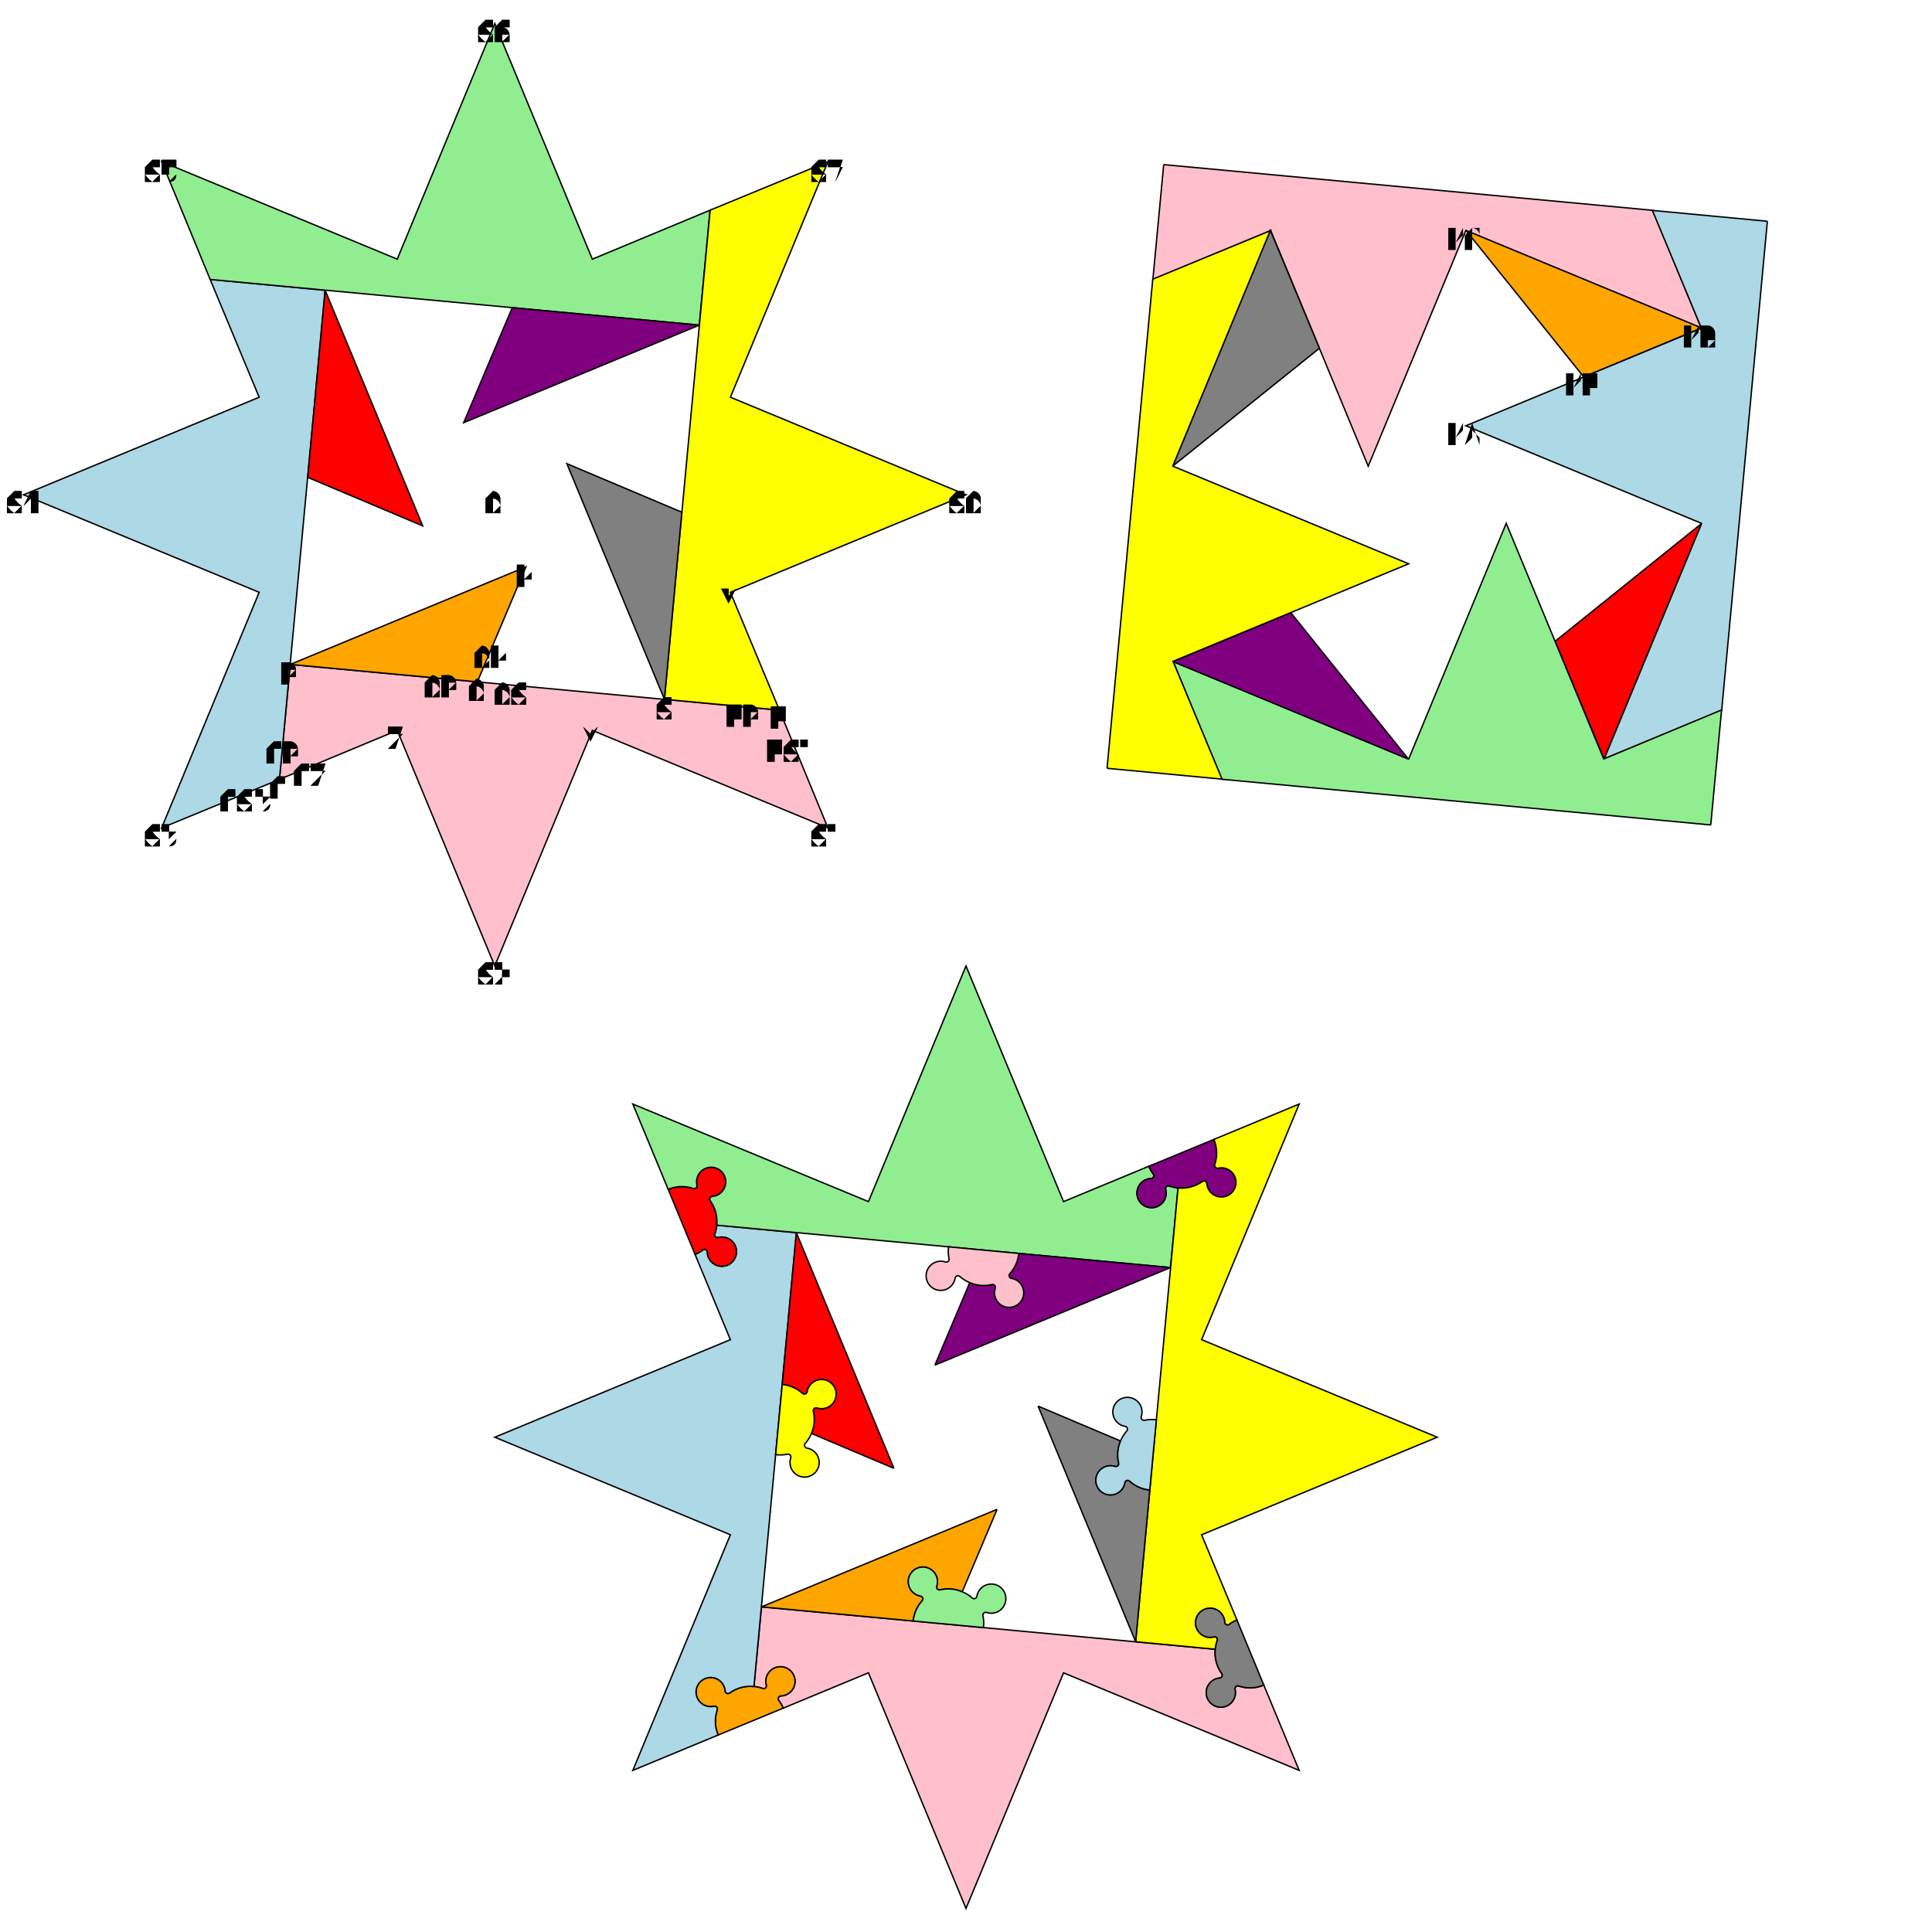
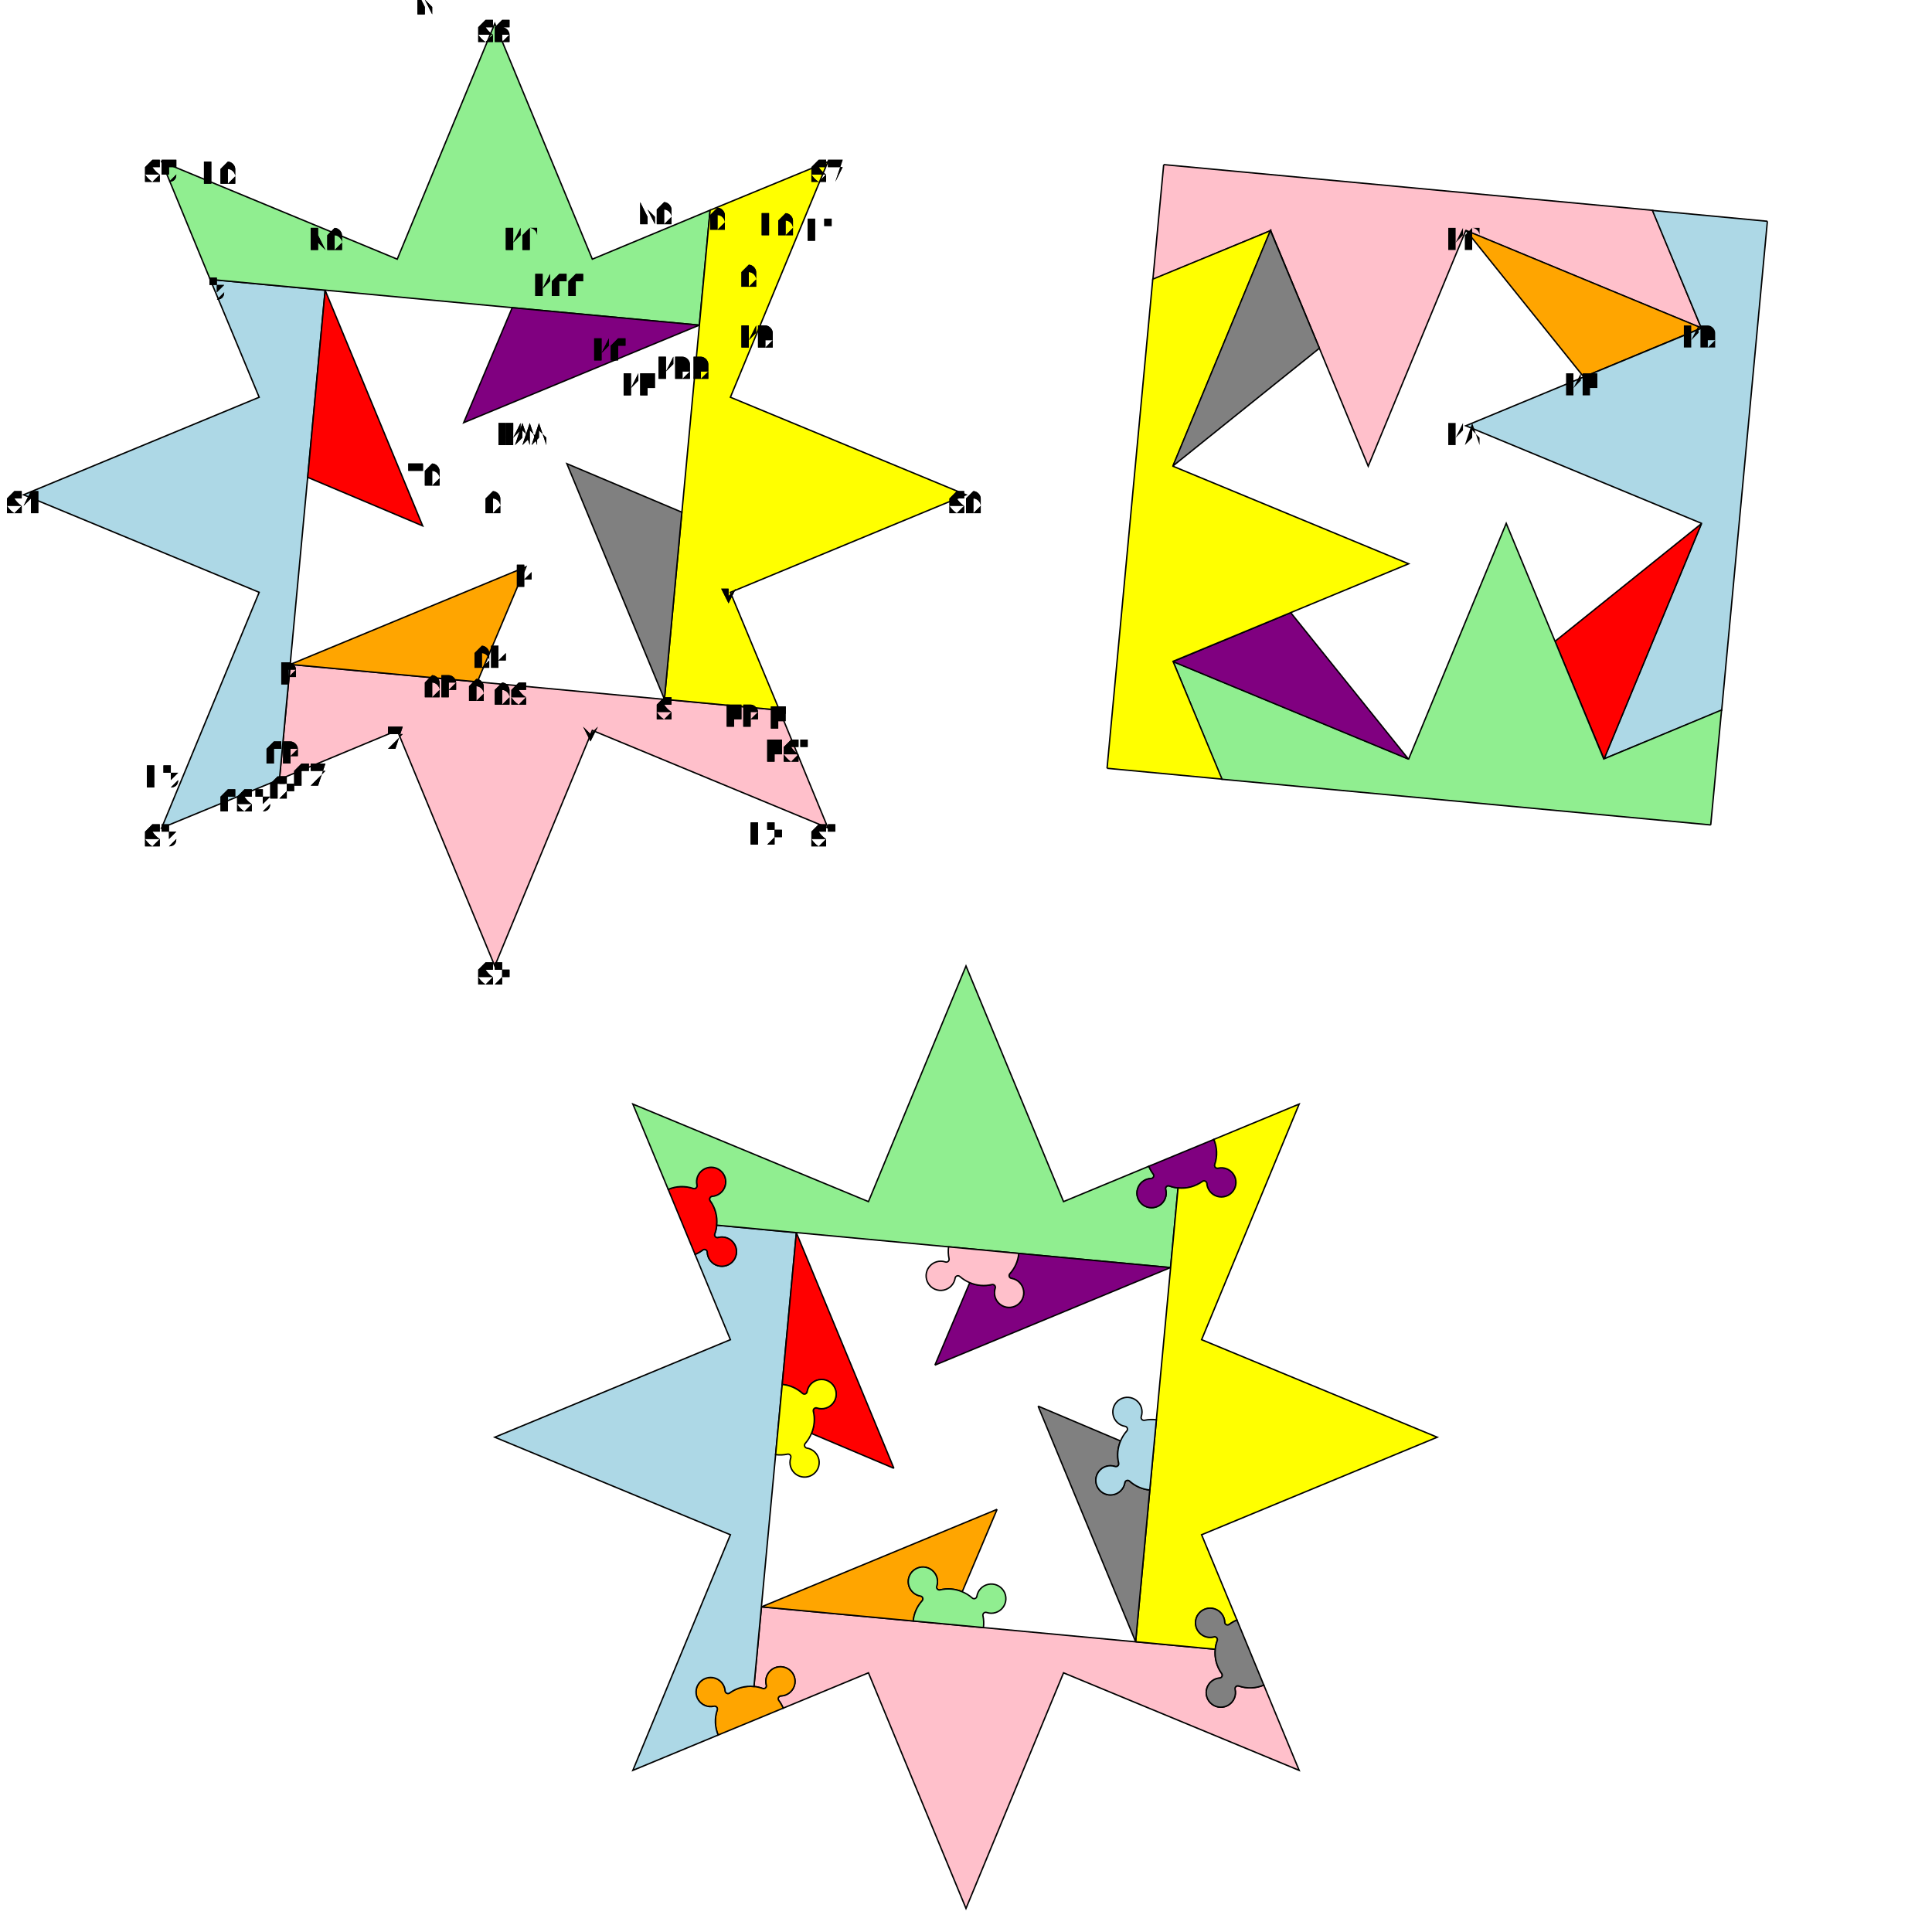
<svg xmlns="http://www.w3.org/2000/svg" version="1.1" width="800" height="800">
  <g transform="translate(400,400) scale(400)">
    <g transform="translate(0,0) scale(0.487805)">
      <g transform="translate(0,0)">
        <g transform="translate(-1.0,-1.0)">
          <g transform="rotate(0)">
            <g transform="scale(1,1)">
              <g transform="translate(0,0)">
                <g transform="rotate(0)">
                  <g transform="scale(1,1)">
                    <g transform="translate(0,0)">
                      <g transform="rotate(0)">
                        <path d="M -0.434 0.36 L -0.457 0.604 L -0.207 0.5 L 0.0 1 L 0.207 0.5 L 0.707 0.707 L 0.604 0.457 L -0.434 0.36" fill="pink" stroke="black" stroke-width="0.003" />
                      </g>
                    </g>
                    <g transform="translate(0,0)">
                      <g transform="rotate(0)">
                        <path d="M -0.434 0.36 L -0.037 0.397 L 0.066 0.153 L -0.434 0.36" fill="orange" stroke="black" stroke-width="0.003" />
                      </g>
                    </g>
                  </g>
                </g>
              </g>
              <g transform="translate(0,0)">
                <g transform="rotate(90)">
                  <g transform="scale(1,1)">
                    <g transform="translate(0,0)">
                      <g transform="rotate(0)">
                        <path d="M -0.434 0.36 L -0.457 0.604 L -0.207 0.5 L 0.0 1 L 0.207 0.5 L 0.707 0.707 L 0.604 0.457 L -0.434 0.36" fill="lightblue" stroke="black" stroke-width="0.003" />
                      </g>
                    </g>
                    <g transform="translate(0,0)">
                      <g transform="rotate(0)">
                        <path d="M -0.434 0.36 L -0.037 0.397 L 0.066 0.153 L -0.434 0.36" fill="red" stroke="black" stroke-width="0.003" />
                      </g>
                    </g>
                  </g>
                </g>
              </g>
              <g transform="translate(0,0)">
                <g transform="rotate(180)">
                  <g transform="scale(1,1)">
                    <g transform="translate(0,0)">
                      <g transform="rotate(0)">
                        <path d="M -0.434 0.36 L -0.457 0.604 L -0.207 0.5 L 0.0 1 L 0.207 0.5 L 0.707 0.707 L 0.604 0.457 L -0.434 0.36" fill="lightgreen" stroke="black" stroke-width="0.003" />
                      </g>
                    </g>
                    <g transform="translate(0,0)">
                      <g transform="rotate(0)">
                        <path d="M -0.434 0.36 L -0.037 0.397 L 0.066 0.153 L -0.434 0.36" fill="purple" stroke="black" stroke-width="0.003" />
                      </g>
                    </g>
                  </g>
                </g>
              </g>
              <g transform="translate(0,0)">
                <g transform="rotate(270)">
                  <g transform="scale(1,1)">
                    <g transform="translate(0,0)">
                      <g transform="rotate(0)">
                        <path d="M -0.434 0.36 L -0.457 0.604 L -0.207 0.5 L 0.0 1 L 0.207 0.5 L 0.707 0.707 L 0.604 0.457 L -0.434 0.36" fill="yellow" stroke="black" stroke-width="0.003" />
                      </g>
                    </g>
                    <g transform="translate(0,0)">
                      <g transform="rotate(0)">
                        <path d="M -0.434 0.36 L -0.037 0.397 L 0.066 0.153 L -0.434 0.36" fill="gray" stroke="black" stroke-width="0.003" />
                      </g>
                    </g>
                  </g>
                </g>
              </g>
            </g>
          </g>
        </g>
        <g transform="translate(1.0,-1.0)">
          <g transform="rotate(0)">
            <g transform="scale(1,1)">
              <g transform="translate(0,0)">
                <g transform="rotate(0)">
                  <g transform="scale(1,1)">
                    <g transform="translate(-0.1464466,-1.06066)">
                      <g transform="rotate(0)">
                        <g transform="scale(1,1)">
                          <g transform="translate(0,0)">
                            <g transform="rotate(0)">
                              <path d="M -0.434 0.36 L -0.457 0.604 L -0.207 0.5 L 0.0 1 L 0.207 0.5 L 0.707 0.707 L 0.604 0.457 L -0.434 0.36" fill="pink" stroke="black" stroke-width="0.003" />
                            </g>
                          </g>
                        </g>
                      </g>
                    </g>
                    <g transform="translate(0,0)">
                      <g transform="rotate(0)">
                        <path d="M 0.311 -0.25 L 0.561 -0.354 L 0.061 -0.561 L 0.311 -0.25" fill="orange" stroke="black" stroke-width="0.003" />
                      </g>
                    </g>
                  </g>
                </g>
              </g>
              <g transform="translate(0,0)">
                <g transform="rotate(90)">
                  <g transform="scale(1,1)">
                    <g transform="translate(-0.1464466,-1.06066)">
                      <g transform="rotate(0)">
                        <g transform="scale(1,1)">
                          <g transform="translate(0,0)">
                            <g transform="rotate(0)">
                              <path d="M -0.434 0.36 L -0.457 0.604 L -0.207 0.5 L 0.0 1 L 0.207 0.5 L 0.707 0.707 L 0.604 0.457 L -0.434 0.36" fill="lightblue" stroke="black" stroke-width="0.003" />
                            </g>
                          </g>
                        </g>
                      </g>
                    </g>
                    <g transform="translate(0,0)">
                      <g transform="rotate(0)">
                        <path d="M 0.311 -0.25 L 0.561 -0.354 L 0.061 -0.561 L 0.311 -0.25" fill="red" stroke="black" stroke-width="0.003" />
                      </g>
                    </g>
                  </g>
                </g>
              </g>
              <g transform="translate(0,0)">
                <g transform="rotate(180)">
                  <g transform="scale(1,1)">
                    <g transform="translate(-0.1464466,-1.06066)">
                      <g transform="rotate(0)">
                        <g transform="scale(1,1)">
                          <g transform="translate(0,0)">
                            <g transform="rotate(0)">
                              <path d="M -0.434 0.36 L -0.457 0.604 L -0.207 0.5 L 0.0 1 L 0.207 0.5 L 0.707 0.707 L 0.604 0.457 L -0.434 0.36" fill="lightgreen" stroke="black" stroke-width="0.003" />
                            </g>
                          </g>
                        </g>
                      </g>
                    </g>
                    <g transform="translate(0,0)">
                      <g transform="rotate(0)">
                        <path d="M 0.311 -0.25 L 0.561 -0.354 L 0.061 -0.561 L 0.311 -0.25" fill="purple" stroke="black" stroke-width="0.003" />
                      </g>
                    </g>
                  </g>
                </g>
              </g>
              <g transform="translate(0,0)">
                <g transform="rotate(270)">
                  <g transform="scale(1,1)">
                    <g transform="translate(-0.1464466,-1.06066)">
                      <g transform="rotate(0)">
                        <g transform="scale(1,1)">
                          <g transform="translate(0,0)">
                            <g transform="rotate(0)">
                              <path d="M -0.434 0.36 L -0.457 0.604 L -0.207 0.5 L 0.0 1 L 0.207 0.5 L 0.707 0.707 L 0.604 0.457 L -0.434 0.36" fill="yellow" stroke="black" stroke-width="0.003" />
                            </g>
                          </g>
                        </g>
                      </g>
                    </g>
                    <g transform="translate(0,0)">
                      <g transform="rotate(0)">
                        <path d="M 0.311 -0.25 L 0.561 -0.354 L 0.061 -0.561 L 0.311 -0.25" fill="gray" stroke="black" stroke-width="0.003" />
                      </g>
                    </g>
                  </g>
                </g>
              </g>
            </g>
          </g>
        </g>
        <g transform="translate(0.0,1.0)">
          <g transform="rotate(0)">
            <g transform="scale(1,1)">
              <g transform="translate(0,0)">
                <g transform="rotate(0)">
                  <g transform="scale(1,1)">
                    <g transform="translate(0,0)">
                      <g transform="rotate(0)">
                        <path d="M -0.434 0.36 L -0.45 0.529 A 0.075 0.075 0 0 1 -0.432 0.533 A 0.006 0.006 0 0 0 -0.424 0.525 A 0.031 0.031 0 1 1 -0.392 0.549 A 0.006 0.006 0 0 0 -0.397 0.559 A 0.075 0.075 0 0 1 -0.388 0.575 L -0.207 0.5 L 0.0 1 L 0.207 0.5 L 0.707 0.707 L 0.632 0.526 A 0.075 0.075 0 0 1 0.579 0.528 A 0.006 0.006 0 0 0 0.571 0.535 A 0.031 0.031 0 1 1 0.539 0.511 A 0.006 0.006 0 0 0 0.543 0.502 A 0.075 0.075 0 0 1 0.529 0.45 L -0.434 0.36" fill="pink" stroke="black" stroke-width="0.003" />
                      </g>
                    </g>
                    <g transform="translate(0,0)">
                      <g transform="rotate(0)">
                        <path d="M -0.45 0.529 A 0.075 0.075 0 0 1 -0.432 0.533 A 0.006 0.006 0 0 0 -0.424 0.525 A 0.031 0.031 0 1 1 -0.392 0.549 A 0.006 0.006 0 0 0 -0.397 0.559 A 0.075 0.075 0 0 1 -0.388 0.575 L -0.526 0.632 A 0.075 0.075 0 0 1 -0.528 0.579 A 0.006 0.006 0 0 0 -0.535 0.571 A 0.031 0.031 0 1 1 -0.511 0.539 A 0.006 0.006 0 0 0 -0.502 0.543 A 0.075 0.075 0 0 1 -0.45 0.529" fill="orange" stroke="black" stroke-width="0.003" />
                      </g>
                    </g>
                    <g transform="translate(0,0)">
                      <g transform="rotate(0)">
                        <path d="M 0.066 0.153 L -0.434 0.36 L -0.112 0.39 A 0.075 0.075 0 0 1 -0.093 0.347 A 0.006 0.006 0 0 0 -0.097 0.337 A 0.031 0.031 0 1 1 -0.062 0.316 A 0.006 0.006 0 0 0 -0.055 0.324 A 0.075 0.075 0 0 1 -0.008 0.328 L 0.066 0.153" fill="orange" stroke="black" stroke-width="0.003" />
                      </g>
                    </g>
                    <g transform="translate(0,0)">
                      <g transform="rotate(0)">
                        <path d="M -0.112 0.39 A 0.075 0.075 0 0 1 -0.093 0.347 A 0.006 0.006 0 0 0 -0.097 0.337 A 0.031 0.031 0 1 1 -0.062 0.316 A 0.006 0.006 0 0 0 -0.055 0.324 A 0.075 0.075 0 0 1 -0.008 0.328 A 0.075 0.075 0 0 1 0.013 0.341 A 0.006 0.006 0 0 0 0.023 0.338 A 0.031 0.031 0 1 1 0.044 0.372 A 0.006 0.006 0 0 0 0.036 0.379 A 0.075 0.075 0 0 1 0.037 0.404 L -0.112 0.39" fill="lightgreen" stroke="black" stroke-width="0.003" />
                      </g>
                    </g>
                  </g>
                </g>
              </g>
              <g transform="translate(0,0)">
                <g transform="rotate(90)">
                  <g transform="scale(1,1)">
                    <g transform="translate(0,0)">
                      <g transform="rotate(0)">
                        <path d="M -0.434 0.36 L -0.45 0.529 A 0.075 0.075 0 0 1 -0.432 0.533 A 0.006 0.006 0 0 0 -0.424 0.525 A 0.031 0.031 0 1 1 -0.392 0.549 A 0.006 0.006 0 0 0 -0.397 0.559 A 0.075 0.075 0 0 1 -0.388 0.575 L -0.207 0.5 L 0.0 1 L 0.207 0.5 L 0.707 0.707 L 0.632 0.526 A 0.075 0.075 0 0 1 0.579 0.528 A 0.006 0.006 0 0 0 0.571 0.535 A 0.031 0.031 0 1 1 0.539 0.511 A 0.006 0.006 0 0 0 0.543 0.502 A 0.075 0.075 0 0 1 0.529 0.45 L -0.434 0.36" fill="lightblue" stroke="black" stroke-width="0.003" />
                      </g>
                    </g>
                    <g transform="translate(0,0)">
                      <g transform="rotate(0)">
                        <path d="M -0.45 0.529 A 0.075 0.075 0 0 1 -0.432 0.533 A 0.006 0.006 0 0 0 -0.424 0.525 A 0.031 0.031 0 1 1 -0.392 0.549 A 0.006 0.006 0 0 0 -0.397 0.559 A 0.075 0.075 0 0 1 -0.388 0.575 L -0.526 0.632 A 0.075 0.075 0 0 1 -0.528 0.579 A 0.006 0.006 0 0 0 -0.535 0.571 A 0.031 0.031 0 1 1 -0.511 0.539 A 0.006 0.006 0 0 0 -0.502 0.543 A 0.075 0.075 0 0 1 -0.45 0.529" fill="red" stroke="black" stroke-width="0.003" />
                      </g>
                    </g>
                    <g transform="translate(0,0)">
                      <g transform="rotate(0)">
                        <path d="M 0.066 0.153 L -0.434 0.36 L -0.112 0.39 A 0.075 0.075 0 0 1 -0.093 0.347 A 0.006 0.006 0 0 0 -0.097 0.337 A 0.031 0.031 0 1 1 -0.062 0.316 A 0.006 0.006 0 0 0 -0.055 0.324 A 0.075 0.075 0 0 1 -0.008 0.328 L 0.066 0.153" fill="red" stroke="black" stroke-width="0.003" />
                      </g>
                    </g>
                    <g transform="translate(0,0)">
                      <g transform="rotate(0)">
                        <path d="M -0.112 0.39 A 0.075 0.075 0 0 1 -0.093 0.347 A 0.006 0.006 0 0 0 -0.097 0.337 A 0.031 0.031 0 1 1 -0.062 0.316 A 0.006 0.006 0 0 0 -0.055 0.324 A 0.075 0.075 0 0 1 -0.008 0.328 A 0.075 0.075 0 0 1 0.013 0.341 A 0.006 0.006 0 0 0 0.023 0.338 A 0.031 0.031 0 1 1 0.044 0.372 A 0.006 0.006 0 0 0 0.036 0.379 A 0.075 0.075 0 0 1 0.037 0.404 L -0.112 0.39" fill="yellow" stroke="black" stroke-width="0.003" />
                      </g>
                    </g>
                  </g>
                </g>
              </g>
              <g transform="translate(0,0)">
                <g transform="rotate(180)">
                  <g transform="scale(1,1)">
                    <g transform="translate(0,0)">
                      <g transform="rotate(0)">
                        <path d="M -0.434 0.36 L -0.45 0.529 A 0.075 0.075 0 0 1 -0.432 0.533 A 0.006 0.006 0 0 0 -0.424 0.525 A 0.031 0.031 0 1 1 -0.392 0.549 A 0.006 0.006 0 0 0 -0.397 0.559 A 0.075 0.075 0 0 1 -0.388 0.575 L -0.207 0.5 L 0.0 1 L 0.207 0.5 L 0.707 0.707 L 0.632 0.526 A 0.075 0.075 0 0 1 0.579 0.528 A 0.006 0.006 0 0 0 0.571 0.535 A 0.031 0.031 0 1 1 0.539 0.511 A 0.006 0.006 0 0 0 0.543 0.502 A 0.075 0.075 0 0 1 0.529 0.45 L -0.434 0.36" fill="lightgreen" stroke="black" stroke-width="0.003" />
                      </g>
                    </g>
                    <g transform="translate(0,0)">
                      <g transform="rotate(0)">
                        <path d="M -0.45 0.529 A 0.075 0.075 0 0 1 -0.432 0.533 A 0.006 0.006 0 0 0 -0.424 0.525 A 0.031 0.031 0 1 1 -0.392 0.549 A 0.006 0.006 0 0 0 -0.397 0.559 A 0.075 0.075 0 0 1 -0.388 0.575 L -0.526 0.632 A 0.075 0.075 0 0 1 -0.528 0.579 A 0.006 0.006 0 0 0 -0.535 0.571 A 0.031 0.031 0 1 1 -0.511 0.539 A 0.006 0.006 0 0 0 -0.502 0.543 A 0.075 0.075 0 0 1 -0.45 0.529" fill="purple" stroke="black" stroke-width="0.003" />
                      </g>
                    </g>
                    <g transform="translate(0,0)">
                      <g transform="rotate(0)">
                        <path d="M 0.066 0.153 L -0.434 0.36 L -0.112 0.39 A 0.075 0.075 0 0 1 -0.093 0.347 A 0.006 0.006 0 0 0 -0.097 0.337 A 0.031 0.031 0 1 1 -0.062 0.316 A 0.006 0.006 0 0 0 -0.055 0.324 A 0.075 0.075 0 0 1 -0.008 0.328 L 0.066 0.153" fill="purple" stroke="black" stroke-width="0.003" />
                      </g>
                    </g>
                    <g transform="translate(0,0)">
                      <g transform="rotate(0)">
                        <path d="M -0.112 0.39 A 0.075 0.075 0 0 1 -0.093 0.347 A 0.006 0.006 0 0 0 -0.097 0.337 A 0.031 0.031 0 1 1 -0.062 0.316 A 0.006 0.006 0 0 0 -0.055 0.324 A 0.075 0.075 0 0 1 -0.008 0.328 A 0.075 0.075 0 0 1 0.013 0.341 A 0.006 0.006 0 0 0 0.023 0.338 A 0.031 0.031 0 1 1 0.044 0.372 A 0.006 0.006 0 0 0 0.036 0.379 A 0.075 0.075 0 0 1 0.037 0.404 L -0.112 0.39" fill="pink" stroke="black" stroke-width="0.003" />
                      </g>
                    </g>
                  </g>
                </g>
              </g>
              <g transform="translate(0,0)">
                <g transform="rotate(270)">
                  <g transform="scale(1,1)">
                    <g transform="translate(0,0)">
                      <g transform="rotate(0)">
                        <path d="M -0.434 0.36 L -0.45 0.529 A 0.075 0.075 0 0 1 -0.432 0.533 A 0.006 0.006 0 0 0 -0.424 0.525 A 0.031 0.031 0 1 1 -0.392 0.549 A 0.006 0.006 0 0 0 -0.397 0.559 A 0.075 0.075 0 0 1 -0.388 0.575 L -0.207 0.5 L 0.0 1 L 0.207 0.5 L 0.707 0.707 L 0.632 0.526 A 0.075 0.075 0 0 1 0.579 0.528 A 0.006 0.006 0 0 0 0.571 0.535 A 0.031 0.031 0 1 1 0.539 0.511 A 0.006 0.006 0 0 0 0.543 0.502 A 0.075 0.075 0 0 1 0.529 0.45 L -0.434 0.36" fill="yellow" stroke="black" stroke-width="0.003" />
                      </g>
                    </g>
                    <g transform="translate(0,0)">
                      <g transform="rotate(0)">
                        <path d="M -0.45 0.529 A 0.075 0.075 0 0 1 -0.432 0.533 A 0.006 0.006 0 0 0 -0.424 0.525 A 0.031 0.031 0 1 1 -0.392 0.549 A 0.006 0.006 0 0 0 -0.397 0.559 A 0.075 0.075 0 0 1 -0.388 0.575 L -0.526 0.632 A 0.075 0.075 0 0 1 -0.528 0.579 A 0.006 0.006 0 0 0 -0.535 0.571 A 0.031 0.031 0 1 1 -0.511 0.539 A 0.006 0.006 0 0 0 -0.502 0.543 A 0.075 0.075 0 0 1 -0.45 0.529" fill="gray" stroke="black" stroke-width="0.003" />
                      </g>
                    </g>
                    <g transform="translate(0,0)">
                      <g transform="rotate(0)">
                        <path d="M 0.066 0.153 L -0.434 0.36 L -0.112 0.39 A 0.075 0.075 0 0 1 -0.093 0.347 A 0.006 0.006 0 0 0 -0.097 0.337 A 0.031 0.031 0 1 1 -0.062 0.316 A 0.006 0.006 0 0 0 -0.055 0.324 A 0.075 0.075 0 0 1 -0.008 0.328 L 0.066 0.153" fill="gray" stroke="black" stroke-width="0.003" />
                      </g>
                    </g>
                    <g transform="translate(0,0)">
                      <g transform="rotate(0)">
                        <path d="M -0.112 0.39 A 0.075 0.075 0 0 1 -0.093 0.347 A 0.006 0.006 0 0 0 -0.097 0.337 A 0.031 0.031 0 1 1 -0.062 0.316 A 0.006 0.006 0 0 0 -0.055 0.324 A 0.075 0.075 0 0 1 -0.008 0.328 A 0.075 0.075 0 0 1 0.013 0.341 A 0.006 0.006 0 0 0 0.023 0.338 A 0.031 0.031 0 1 1 0.044 0.372 A 0.006 0.006 0 0 0 0.036 0.379 A 0.075 0.075 0 0 1 0.037 0.404 L -0.112 0.39" fill="lightblue" stroke="black" stroke-width="0.003" />
                      </g>
                    </g>
                  </g>
                </g>
              </g>
            </g>
          </g>
        </g>
        <g transform="translate(-1.0,-1.0)">
          <g transform="rotate(0)">
            <g transform="scale(1,1)">
              <text font-family="monospace" x="1" y="0" text-anchor="middle" dominant-baseline="hanging" font-size="0.06">S0</text>
              <text font-family="monospace" x="0.707" y="0.707" text-anchor="middle" dominant-baseline="hanging" font-size="0.06">S1</text>
              <text font-family="monospace" x="0" y="1" text-anchor="middle" dominant-baseline="hanging" font-size="0.06">S2</text>
              <text font-family="monospace" x="-0.707" y="0.707" text-anchor="middle" dominant-baseline="hanging" font-size="0.06">S3</text>
              <text font-family="monospace" x="-1" y="0" text-anchor="middle" dominant-baseline="hanging" font-size="0.06">S4</text>
              <text font-family="monospace" x="-0.707" y="-0.707" text-anchor="middle" dominant-baseline="hanging" font-size="0.06">S5</text>
              <text font-family="monospace" x="0" y="-1" text-anchor="middle" dominant-baseline="hanging" font-size="0.06">S6</text>
              <text font-family="monospace" x="0.707" y="-0.707" text-anchor="middle" dominant-baseline="hanging" font-size="0.06">S7</text>
              <text font-family="monospace" x="0" y="0" text-anchor="middle" dominant-baseline="hanging" font-size="0.06">O</text>
              <text font-family="monospace" x="0.5" y="0.207" text-anchor="middle" dominant-baseline="hanging" font-size="0.06">X</text>
              <text font-family="monospace" x="0.207" y="0.5" text-anchor="middle" dominant-baseline="hanging" font-size="0.06">Y</text>
              <text font-family="monospace" x="-0.207" y="0.5" text-anchor="middle" dominant-baseline="hanging" font-size="0.06">Z</text>
              <text font-family="monospace" x="0.604" y="0.457" text-anchor="middle" dominant-baseline="hanging" font-size="0.06">F</text>
              <text font-family="monospace" x="-0.457" y="0.604" text-anchor="middle" dominant-baseline="hanging" font-size="0.06">G</text>
              <text font-family="monospace" x="-0.434" y="0.36" text-anchor="middle" dominant-baseline="hanging" font-size="0.06">P</text>
              <text font-family="monospace" x="-0.037" y="0.397" text-anchor="middle" dominant-baseline="hanging" font-size="0.06">Q</text>
              <text font-family="monospace" x="0.066" y="0.153" text-anchor="middle" dominant-baseline="hanging" font-size="0.06">R</text>
              <text font-family="monospace" x="-0.388" y="0.575" text-anchor="middle" dominant-baseline="hanging" font-size="0.06">GZ</text>
              <text font-family="monospace" x="-0.45" y="0.529" text-anchor="middle" dominant-baseline="hanging" font-size="0.06">GP</text>
              <text font-family="monospace" x="-0.526" y="0.632" text-anchor="middle" dominant-baseline="hanging" font-size="0.06">GS3</text>
              <text font-family="monospace" x="0.632" y="0.526" text-anchor="middle" dominant-baseline="hanging" font-size="0.06">FS1</text>
              <text font-family="monospace" x="0.529" y="0.45" text-anchor="middle" dominant-baseline="hanging" font-size="0.06">FP</text>
              <text font-family="monospace" x="0.36" y="0.434" text-anchor="middle" dominant-baseline="hanging" font-size="0.06">S</text>
              <text font-family="monospace" x="-0.112" y="0.39" text-anchor="middle" dominant-baseline="hanging" font-size="0.06">QP</text>
              <text font-family="monospace" x="-0.008" y="0.328" text-anchor="middle" dominant-baseline="hanging" font-size="0.06">QR</text>
              <text font-family="monospace" x="0.037" y="0.404" text-anchor="middle" dominant-baseline="hanging" font-size="0.06">QS</text>
+               <text font-family="monospace" x="-0.146" y="-1.061" text-anchor="middle" dominant-baseline="hanging" font-size="0.06">W</text>
+               <text font-family="monospace" x="0.061" y="-0.146" text-anchor="middle" dominant-baseline="hanging" font-size="0.06">MA</text>
+               <text font-family="monospace" x="0.561" y="-0.354" text-anchor="middle" dominant-baseline="hanging" font-size="0.06">MB</text>
+               <text font-family="monospace" x="0.061" y="-0.561" text-anchor="middle" dominant-baseline="hanging" font-size="0.06">MC</text>
+               <text font-family="monospace" x="0.311" y="-0.25" text-anchor="middle" dominant-baseline="hanging" font-size="0.06">MF</text>
+               <text font-family="monospace" x="0.248" y="-0.328" text-anchor="middle" dominant-baseline="hanging" font-size="0.06">MG</text>
+               <text font-family="monospace" x="0.403" y="-0.288" text-anchor="middle" dominant-baseline="hanging" font-size="0.06">MBB</text>
+               <text font-family="monospace" x="0.061" y="-0.146" text-anchor="middle" dominant-baseline="hanging" font-size="0.06">MAA</text>
+               <text font-family="monospace" x="0.141" y="-0.461" text-anchor="middle" dominant-baseline="hanging" font-size="0.06">MGG</text>
+               <text font-family="monospace" x="-0.581" y="-0.701" text-anchor="middle" dominant-baseline="hanging" font-size="0.06">U0</text>
+               <text font-family="monospace" x="0.457" y="-0.604" text-anchor="middle" dominant-baseline="hanging" font-size="0.06">V0</text>
+               <text font-family="monospace" x="0.701" y="-0.581" text-anchor="middle" dominant-baseline="hanging" font-size="0.06">U1</text>
+               <text font-family="monospace" x="0.604" y="0.457" text-anchor="middle" dominant-baseline="hanging" font-size="0.06">V1</text>
+               <text font-family="monospace" x="0.581" y="0.701" text-anchor="middle" dominant-baseline="hanging" font-size="0.06">U2</text>
+               <text font-family="monospace" x="-0.457" y="0.604" text-anchor="middle" dominant-baseline="hanging" font-size="0.06">V2</text>
+               <text font-family="monospace" x="-0.701" y="0.581" text-anchor="middle" dominant-baseline="hanging" font-size="0.06">U3</text>
+               <text font-family="monospace" x="-0.604" y="-0.457" text-anchor="middle" dominant-baseline="hanging" font-size="0.06">V3</text>
+               <text font-family="monospace" x="-0.146" y="-0.061" text-anchor="middle" dominant-baseline="hanging" font-size="0.06">T0</text>
+               <text font-family="monospace" x="-0.354" y="-0.561" text-anchor="middle" dominant-baseline="hanging" font-size="0.06">K0</text>
+               <text font-family="monospace" x="0.507" y="-0.483" text-anchor="middle" dominant-baseline="hanging" font-size="0.06">VV0</text>
+               <text font-family="monospace" x="0.587" y="-0.591" text-anchor="middle" dominant-baseline="hanging" font-size="0.06">VU0</text>
+               <text font-family="monospace" x="0.328" y="-0.616" text-anchor="middle" dominant-baseline="hanging" font-size="0.06">VW0</text>
              <text font-family="monospace" x="1" y="0" text-anchor="middle" dominant-baseline="hanging" font-size="0.06">S0</text>
              <text font-family="monospace" x="0.707" y="0.707" text-anchor="middle" dominant-baseline="hanging" font-size="0.06">S1</text>
              <text font-family="monospace" x="0" y="1" text-anchor="middle" dominant-baseline="hanging" font-size="0.06">S2</text>
              <text font-family="monospace" x="-0.707" y="0.707" text-anchor="middle" dominant-baseline="hanging" font-size="0.06">S3</text>
              <text font-family="monospace" x="-1" y="0" text-anchor="middle" dominant-baseline="hanging" font-size="0.06">S4</text>
              <text font-family="monospace" x="-0.707" y="-0.707" text-anchor="middle" dominant-baseline="hanging" font-size="0.06">S5</text>
              <text font-family="monospace" x="0" y="-1" text-anchor="middle" dominant-baseline="hanging" font-size="0.06">S6</text>
              <text font-family="monospace" x="0.707" y="-0.707" text-anchor="middle" dominant-baseline="hanging" font-size="0.06">S7</text>
              <text font-family="monospace" x="0" y="0" text-anchor="middle" dominant-baseline="hanging" font-size="0.06">O</text>
              <text font-family="monospace" x="0.5" y="0.207" text-anchor="middle" dominant-baseline="hanging" font-size="0.06">X</text>
              <text font-family="monospace" x="0.207" y="0.5" text-anchor="middle" dominant-baseline="hanging" font-size="0.06">Y</text>
              <text font-family="monospace" x="-0.207" y="0.5" text-anchor="middle" dominant-baseline="hanging" font-size="0.06">Z</text>
              <text font-family="monospace" x="0.604" y="0.457" text-anchor="middle" dominant-baseline="hanging" font-size="0.06">F</text>
              <text font-family="monospace" x="-0.457" y="0.604" text-anchor="middle" dominant-baseline="hanging" font-size="0.06">G</text>
              <text font-family="monospace" x="-0.434" y="0.36" text-anchor="middle" dominant-baseline="hanging" font-size="0.06">P</text>
              <text font-family="monospace" x="-0.037" y="0.397" text-anchor="middle" dominant-baseline="hanging" font-size="0.06">Q</text>
              <text font-family="monospace" x="0.066" y="0.153" text-anchor="middle" dominant-baseline="hanging" font-size="0.06">R</text>
              <text font-family="monospace" x="-0.388" y="0.575" text-anchor="middle" dominant-baseline="hanging" font-size="0.06">GZ</text>
              <text font-family="monospace" x="-0.45" y="0.529" text-anchor="middle" dominant-baseline="hanging" font-size="0.06">GP</text>
              <text font-family="monospace" x="-0.526" y="0.632" text-anchor="middle" dominant-baseline="hanging" font-size="0.06">GS3</text>
              <text font-family="monospace" x="0.632" y="0.526" text-anchor="middle" dominant-baseline="hanging" font-size="0.06">FS1</text>
              <text font-family="monospace" x="0.529" y="0.45" text-anchor="middle" dominant-baseline="hanging" font-size="0.06">FP</text>
              <text font-family="monospace" x="0.36" y="0.434" text-anchor="middle" dominant-baseline="hanging" font-size="0.06">S</text>
              <text font-family="monospace" x="-0.112" y="0.39" text-anchor="middle" dominant-baseline="hanging" font-size="0.06">QP</text>
              <text font-family="monospace" x="-0.008" y="0.328" text-anchor="middle" dominant-baseline="hanging" font-size="0.06">QR</text>
              <text font-family="monospace" x="0.037" y="0.404" text-anchor="middle" dominant-baseline="hanging" font-size="0.06">QS</text>
-               <g transform="translate(0,0)">
-                 <g transform="rotate(0)">
-                   <g transform="scale(1,1)">
- </g>
-                 </g>
-               </g>
-               <g transform="translate(0,0)">
-                 <g transform="rotate(90)">
-                   <g transform="scale(1,1)">
- </g>
-                 </g>
-               </g>
-               <g transform="translate(0,0)">
-                 <g transform="rotate(180)">
-                   <g transform="scale(1,1)">
- </g>
-                 </g>
-               </g>
-               <g transform="translate(0,0)">
-                 <g transform="rotate(270)">
-                   <g transform="scale(1,1)">
- </g>
-                 </g>
-               </g>
-             </g>
-           </g>
-         </g>
-         <g transform="translate(1.0,-1.0)">
-           <g transform="rotate(0)">
-             <g transform="scale(1,1)">
+               <text font-family="monospace" x="-0.146" y="-1.061" text-anchor="middle" dominant-baseline="hanging" font-size="0.06">W</text>
              <text font-family="monospace" x="0.061" y="-0.146" text-anchor="middle" dominant-baseline="hanging" font-size="0.06">MA</text>
              <text font-family="monospace" x="0.561" y="-0.354" text-anchor="middle" dominant-baseline="hanging" font-size="0.06">MB</text>
              <text font-family="monospace" x="0.061" y="-0.561" text-anchor="middle" dominant-baseline="hanging" font-size="0.06">MC</text>
              <text font-family="monospace" x="0.311" y="-0.25" text-anchor="middle" dominant-baseline="hanging" font-size="0.06">MF</text>
+               <text font-family="monospace" x="0.248" y="-0.328" text-anchor="middle" dominant-baseline="hanging" font-size="0.06">MG</text>
+               <text font-family="monospace" x="0.403" y="-0.288" text-anchor="middle" dominant-baseline="hanging" font-size="0.06">MBB</text>
+               <text font-family="monospace" x="0.061" y="-0.146" text-anchor="middle" dominant-baseline="hanging" font-size="0.06">MAA</text>
+               <text font-family="monospace" x="0.141" y="-0.461" text-anchor="middle" dominant-baseline="hanging" font-size="0.06">MGG</text>
+               <text font-family="monospace" x="-0.581" y="-0.701" text-anchor="middle" dominant-baseline="hanging" font-size="0.06">U0</text>
+               <text font-family="monospace" x="0.457" y="-0.604" text-anchor="middle" dominant-baseline="hanging" font-size="0.06">V0</text>
+               <text font-family="monospace" x="0.701" y="-0.581" text-anchor="middle" dominant-baseline="hanging" font-size="0.06">U1</text>
+               <text font-family="monospace" x="0.604" y="0.457" text-anchor="middle" dominant-baseline="hanging" font-size="0.06">V1</text>
+               <text font-family="monospace" x="0.581" y="0.701" text-anchor="middle" dominant-baseline="hanging" font-size="0.06">U2</text>
+               <text font-family="monospace" x="-0.457" y="0.604" text-anchor="middle" dominant-baseline="hanging" font-size="0.06">V2</text>
+               <text font-family="monospace" x="-0.701" y="0.581" text-anchor="middle" dominant-baseline="hanging" font-size="0.06">U3</text>
+               <text font-family="monospace" x="-0.604" y="-0.457" text-anchor="middle" dominant-baseline="hanging" font-size="0.06">V3</text>
+               <text font-family="monospace" x="-0.146" y="-0.061" text-anchor="middle" dominant-baseline="hanging" font-size="0.06">T0</text>
+               <text font-family="monospace" x="-0.354" y="-0.561" text-anchor="middle" dominant-baseline="hanging" font-size="0.06">K0</text>
+               <text font-family="monospace" x="0.507" y="-0.483" text-anchor="middle" dominant-baseline="hanging" font-size="0.06">VV0</text>
+               <text font-family="monospace" x="0.587" y="-0.591" text-anchor="middle" dominant-baseline="hanging" font-size="0.06">VU0</text>
+               <text font-family="monospace" x="0.328" y="-0.616" text-anchor="middle" dominant-baseline="hanging" font-size="0.06">VW0</text>
+               <g transform="translate(0,0)">
+                 <g transform="rotate(0)">
+                   <g transform="scale(1,1)">
+ </g>
+                 </g>
+               </g>
+               <g transform="translate(0,0)">
+                 <g transform="rotate(90)">
+                   <g transform="scale(1,1)">
+ </g>
+                 </g>
+               </g>
+               <g transform="translate(0,0)">
+                 <g transform="rotate(180)">
+                   <g transform="scale(1,1)">
+ </g>
+                 </g>
+               </g>
+               <g transform="translate(0,0)">
+                 <g transform="rotate(270)">
+                   <g transform="scale(1,1)">
+ </g>
+                 </g>
+               </g>
+             </g>
+           </g>
+         </g>
+         <g transform="translate(1.0,-1.0)">
+           <g transform="rotate(0)">
+             <g transform="scale(1,1)">
+               <text font-family="monospace" x="0.061" y="-0.146" text-anchor="middle" dominant-baseline="hanging" font-size="0.06">MA</text>
+               <text font-family="monospace" x="0.561" y="-0.354" text-anchor="middle" dominant-baseline="hanging" font-size="0.06">MB</text>
+               <text font-family="monospace" x="0.061" y="-0.561" text-anchor="middle" dominant-baseline="hanging" font-size="0.06">MC</text>
+               <text font-family="monospace" x="0.311" y="-0.25" text-anchor="middle" dominant-baseline="hanging" font-size="0.06">MF</text>
              <g transform="translate(0,0)">
                <g transform="rotate(0)">
                  <g transform="scale(1,1)">
                    <g transform="translate(-0.1464466,-1.06066)">
                      <g transform="rotate(0)">
                        <g transform="scale(1,1)">
</g>
                      </g>
                    </g>
                  </g>
                </g>
              </g>
              <g transform="translate(0,0)">
                <g transform="rotate(90)">
                  <g transform="scale(1,1)">
                    <g transform="translate(-0.1464466,-1.06066)">
                      <g transform="rotate(0)">
                        <g transform="scale(1,1)">
</g>
                      </g>
                    </g>
                  </g>
                </g>
              </g>
              <g transform="translate(0,0)">
                <g transform="rotate(180)">
                  <g transform="scale(1,1)">
                    <g transform="translate(-0.1464466,-1.06066)">
                      <g transform="rotate(0)">
                        <g transform="scale(1,1)">
</g>
                      </g>
                    </g>
                  </g>
                </g>
              </g>
              <g transform="translate(0,0)">
                <g transform="rotate(270)">
                  <g transform="scale(1,1)">
                    <g transform="translate(-0.1464466,-1.06066)">
                      <g transform="rotate(0)">
                        <g transform="scale(1,1)">
</g>
                      </g>
                    </g>
                  </g>
                </g>
              </g>
            </g>
          </g>
        </g>
        <g transform="translate(0.0,1.0)">
          <g transform="rotate(0)">
            <g transform="scale(1,1)">
              <g transform="translate(0,0)">
                <g transform="rotate(0)">
                  <g transform="scale(1,1)">
</g>
                </g>
              </g>
              <g transform="translate(0,0)">
                <g transform="rotate(90)">
                  <g transform="scale(1,1)">
</g>
                </g>
              </g>
              <g transform="translate(0,0)">
                <g transform="rotate(180)">
                  <g transform="scale(1,1)">
</g>
                </g>
              </g>
              <g transform="translate(0,0)">
                <g transform="rotate(270)">
                  <g transform="scale(1,1)">
</g>
                </g>
              </g>
            </g>
          </g>
        </g>
      </g>
    </g>
  </g>
</svg>
